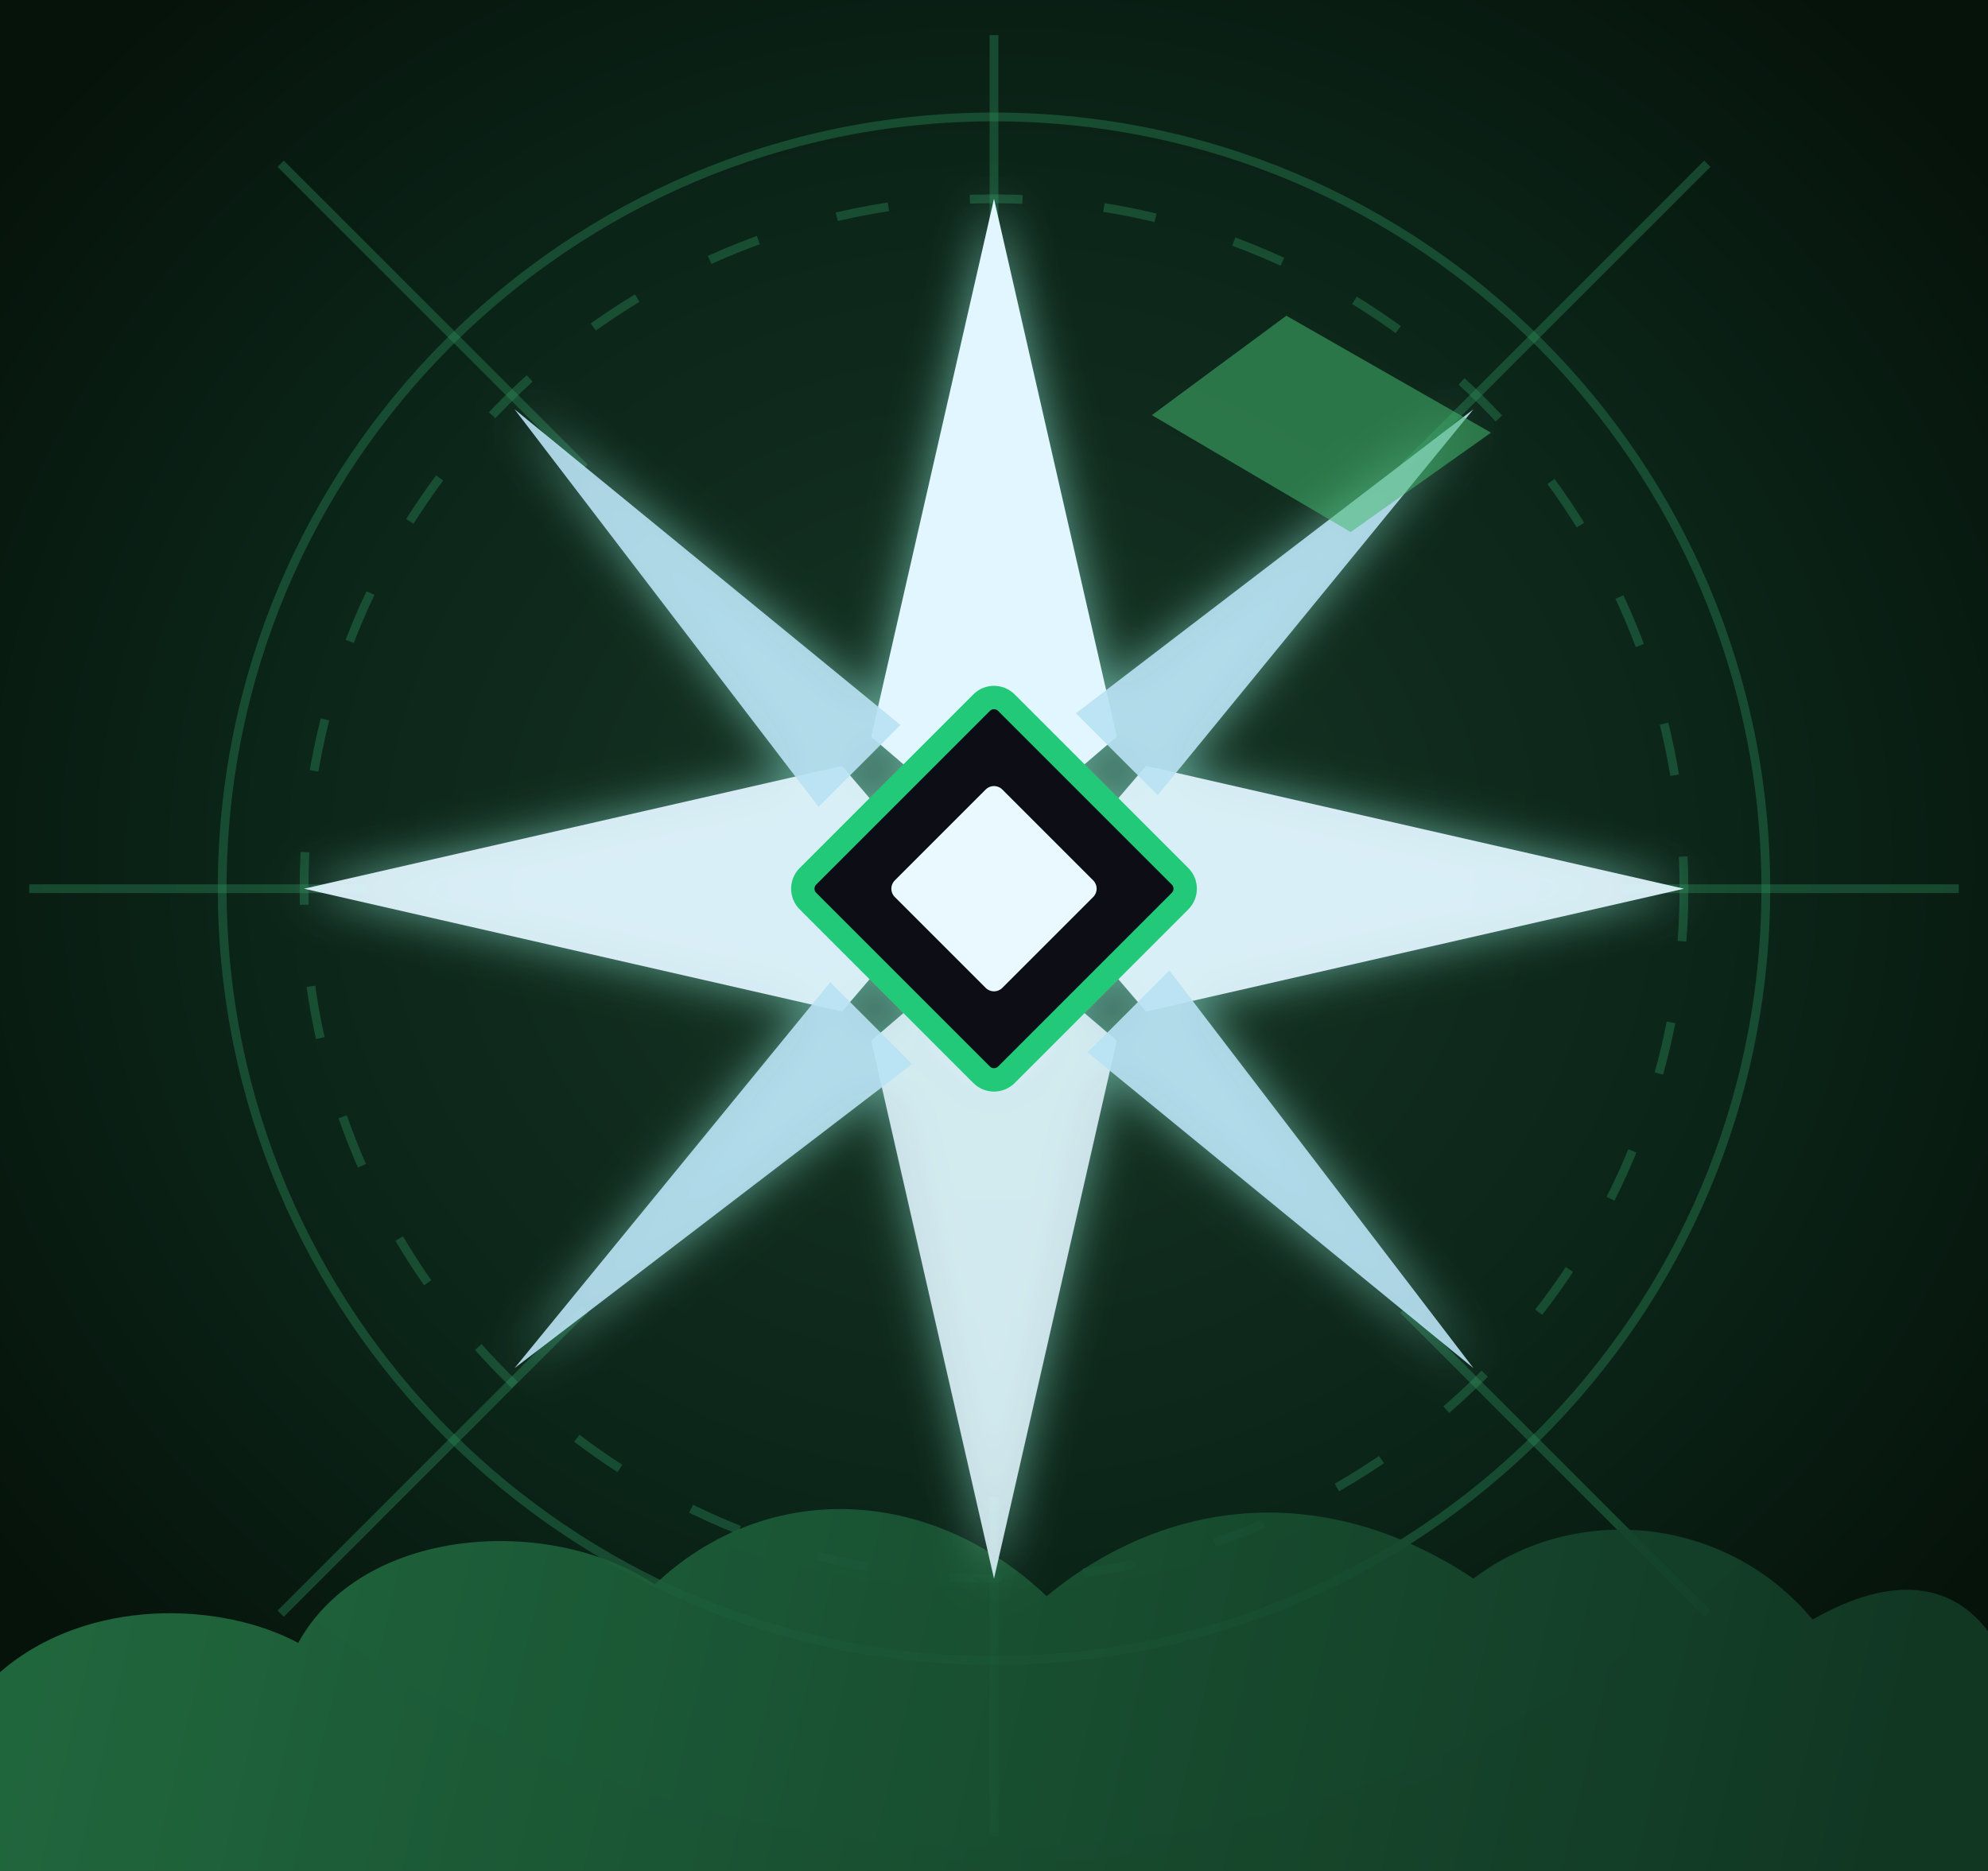
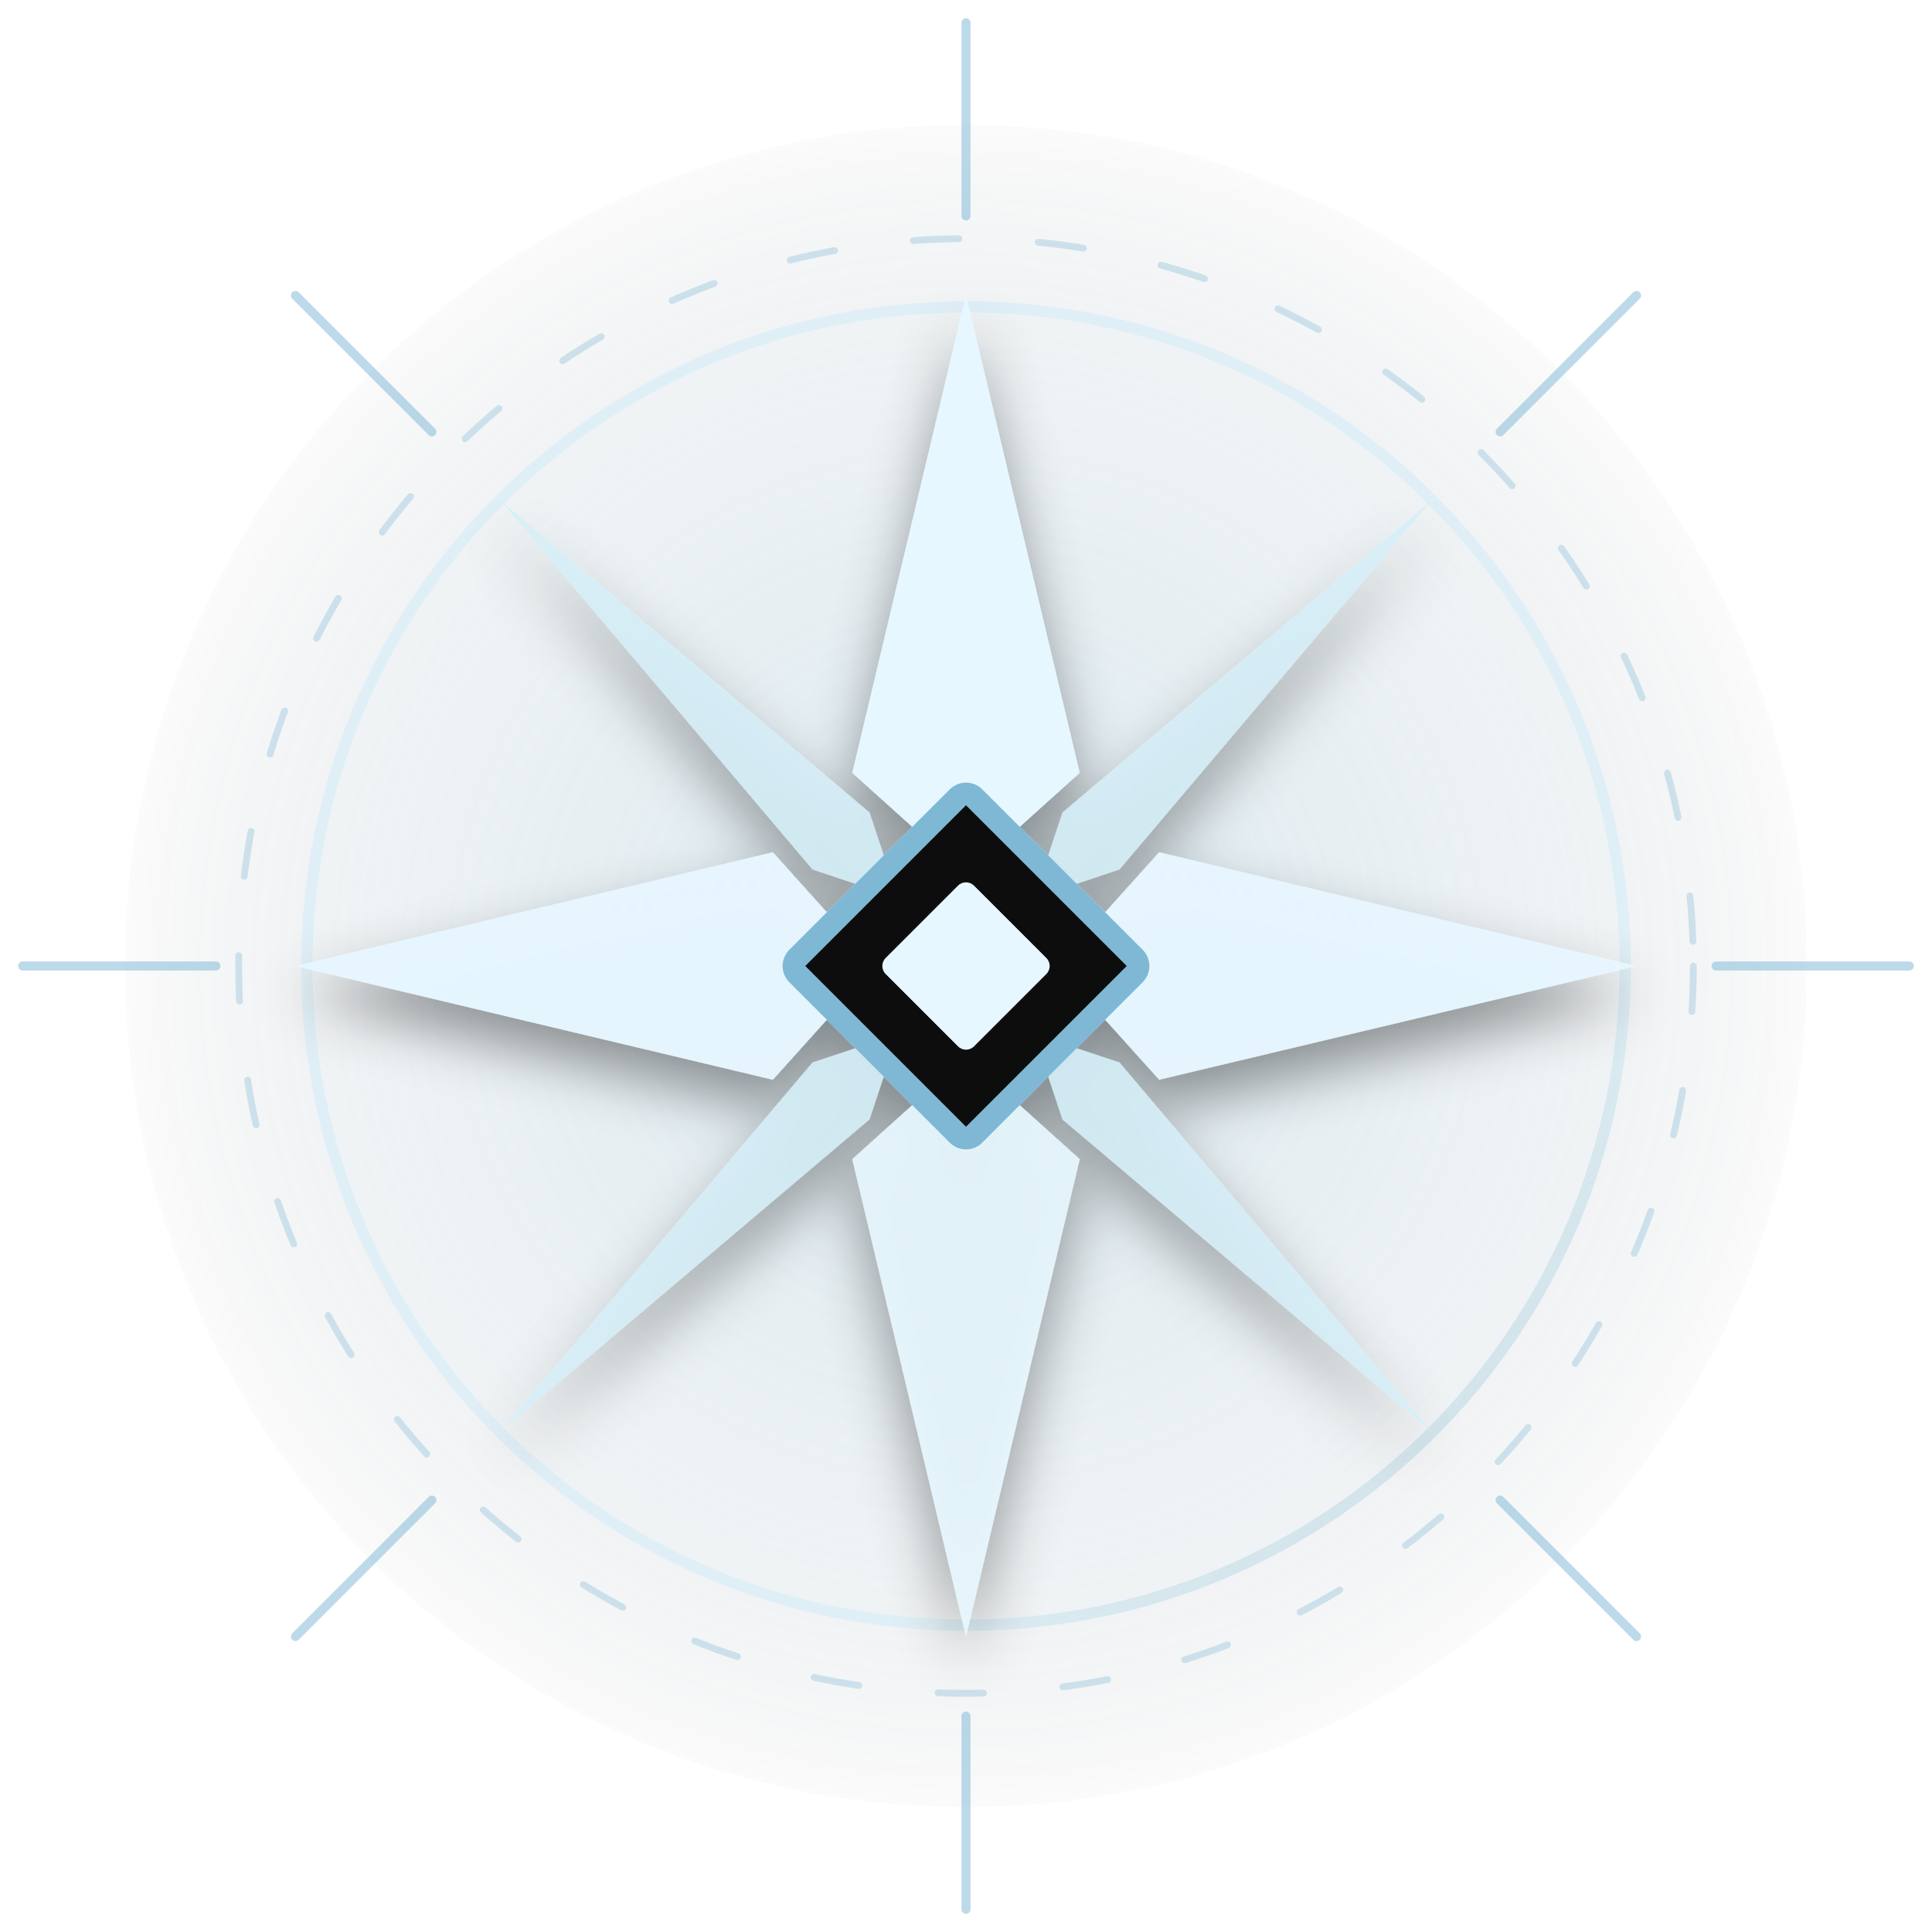
- <svg xmlns="http://www.w3.org/2000/svg" viewBox="0 0 340 320" role="img" aria-label="Nuages Polaires">
+ <svg xmlns="http://www.w3.org/2000/svg" viewBox="0 0 340 340" role="img" aria-label="Nuages Polaires">
  <defs>
-     <radialGradient id="np-favicon-bg" cx="50%" cy="46%" r="62%">
-       <stop offset="0" stop-color="#173626" />
-       <stop offset="0.62" stop-color="#0b2418" />
-       <stop offset="1" stop-color="#06130b" />
+     <radialGradient id="np-favicon-halo" cx="50%" cy="50%" r="54%">
+       <stop offset="0" stop-color="#7eb8d4" stop-opacity=".24" />
+       <stop offset=".62" stop-color="#4a7d96" stop-opacity=".1" />
+       <stop offset="1" stop-color="#09090f" stop-opacity="0" />
    </radialGradient>
-     <linearGradient id="np-favicon-needle" x1="86" y1="45" x2="256" y2="267" gradientUnits="userSpaceOnUse">
-       <stop offset="0" stop-color="#e2f6ff" />
-       <stop offset="0.55" stop-color="#a7d7ec" />
-       <stop offset="1" stop-color="#6aa6c4" />
+     <linearGradient id="np-favicon-needle" x1="82" y1="58" x2="258" y2="282" gradientUnits="userSpaceOnUse">
+       <stop offset="0" stop-color="#e7f7ff" />
+       <stop offset=".52" stop-color="#b8dfef" />
+       <stop offset="1" stop-color="#7eb8d4" />
    </linearGradient>
-     <linearGradient id="np-favicon-cloud" x1="15" y1="244" x2="321" y2="315" gradientUnits="userSpaceOnUse">
-       <stop offset="0" stop-color="#226f42" />
-       <stop offset="1" stop-color="#123b26" />
+     <linearGradient id="np-favicon-ring" x1="52" y1="52" x2="288" y2="288" gradientUnits="userSpaceOnUse">
+       <stop offset="0" stop-color="#d4eef8" stop-opacity=".72" />
+       <stop offset=".5" stop-color="#4a7d96" stop-opacity=".2" />
+       <stop offset="1" stop-color="#7eb8d4" stop-opacity=".72" />
    </linearGradient>
-     <filter id="np-favicon-glow" x="-35%" y="-35%" width="170%" height="170%">
-       <feGaussianBlur stdDeviation="4" result="blur" />
-       <feColorMatrix in="blur" type="matrix" values="0 0 0 0 0.25 0 0 0 0 0.74 0 0 0 0 0.62 0 0 0 .7 0" result="glow" />
-       <feMerge>
-         <feMergeNode in="glow" />
-         <feMergeNode in="SourceGraphic" />
-       </feMerge>
+     <filter id="np-favicon-shadow" x="-24%" y="-24%" width="148%" height="148%">
+       <feDropShadow dx="0" dy="5" stdDeviation="5" flood-color="#02040a" flood-opacity=".42" />
    </filter>
  </defs>
-   <rect width="340" height="320" fill="url(#np-favicon-bg)" />
-   <g fill="none" stroke="#2f8e5c" stroke-opacity=".38" stroke-width="1.5">
-     <path d="M5 152h58M277 152h58M170 6v58M170 256v58" />
-     <circle cx="170" cy="152" r="132" />
-     <circle cx="170" cy="152" r="118" stroke-dasharray="9 14" />
-     <path d="M48 28l52 52M292 28l-52 52M48 276l52-52M292 276l-52-52" />
+   <circle cx="170" cy="170" r="148" fill="url(#np-favicon-halo)" />
+   <g transform="translate(170 170)" fill="none" stroke="#7eb8d4" stroke-linecap="round">
+     <circle r="116" stroke="url(#np-favicon-ring)" stroke-width="2" opacity=".78" />
+     <circle r="128" stroke-width="1.2" stroke-dasharray="8 14" opacity=".34" />
+     <path d="M0-132v-34M94-94l24-24M132 0h34M94 94l24 24M0 132v34M-94 94l-24 24M-132 0h-34M-94-94l-24-24" stroke-width="1.6" opacity=".52" />
  </g>
-   <path d="M0 320v-34c15-13 38-12 51-5 11-20 43-22 61-10 19-18 47-17 67 2 22-18 49-19 73-3 17-13 43-11 58 7 14-8 24-6 30 2v41z" fill="url(#np-favicon-cloud)" opacity=".9" />
-   <g transform="translate(170 152)" filter="url(#np-favicon-glow)">
-     <path d="M0-118 21-26 0-8-21-26z" fill="url(#np-favicon-needle)" />
-     <path d="M0 118 21 26 0 8-21 26z" fill="url(#np-favicon-needle)" opacity=".86" />
-     <path d="M118 0 26 21 8 0 26-21z" fill="url(#np-favicon-needle)" opacity=".92" />
-     <path d="M-118 0-26 21-8 0-26-21z" fill="url(#np-favicon-needle)" opacity=".92" />
-     <path d="M82-82 28-16 14-30zM82 82 16 28 30 14zM-82 82-28 16-14 30zM-82-82-16-28-30-14z" fill="#b9e2f3" opacity=".9" />
-     <rect x="-24" y="-24" width="48" height="48" rx="3" transform="rotate(45)" fill="#081018" stroke="#24c978" stroke-width="4" />
-     <rect x="-13" y="-13" width="26" height="26" rx="2" transform="rotate(45)" fill="#eaf8ff" />
+   <g transform="translate(170 170)" filter="url(#np-favicon-shadow)">
+     <path d="M0-118 20-34 0-16-20-34z" fill="url(#np-favicon-needle)" />
+     <path d="M118 0 34 20 16 0 34-20z" fill="url(#np-favicon-needle)" opacity=".95" />
+     <path d="M0 118 20 34 0 16-20 34z" fill="url(#np-favicon-needle)" opacity=".88" />
+     <path d="M-118 0-34 20-16 0-34-20z" fill="url(#np-favicon-needle)" opacity=".95" />
+     <path d="M82-82 27-17 12-12 17-27zM82 82 17 27 12 12 27 17zM-82 82-27 17-12 12-17 27zM-82-82-17-27-12-12-27-17z" fill="#d4eef8" opacity=".82" />
+     <rect x="-22" y="-22" width="44" height="44" rx="2" transform="rotate(45)" fill="#09090f" stroke="#7eb8d4" stroke-width="4" />
+     <rect x="-11" y="-11" width="22" height="22" rx="2" transform="rotate(45)" fill="#e7f7ff" />
  </g>
-   <path d="M220 54l35 20-24 17-34-20z" fill="#44b76d" opacity=".55" />
</svg>
